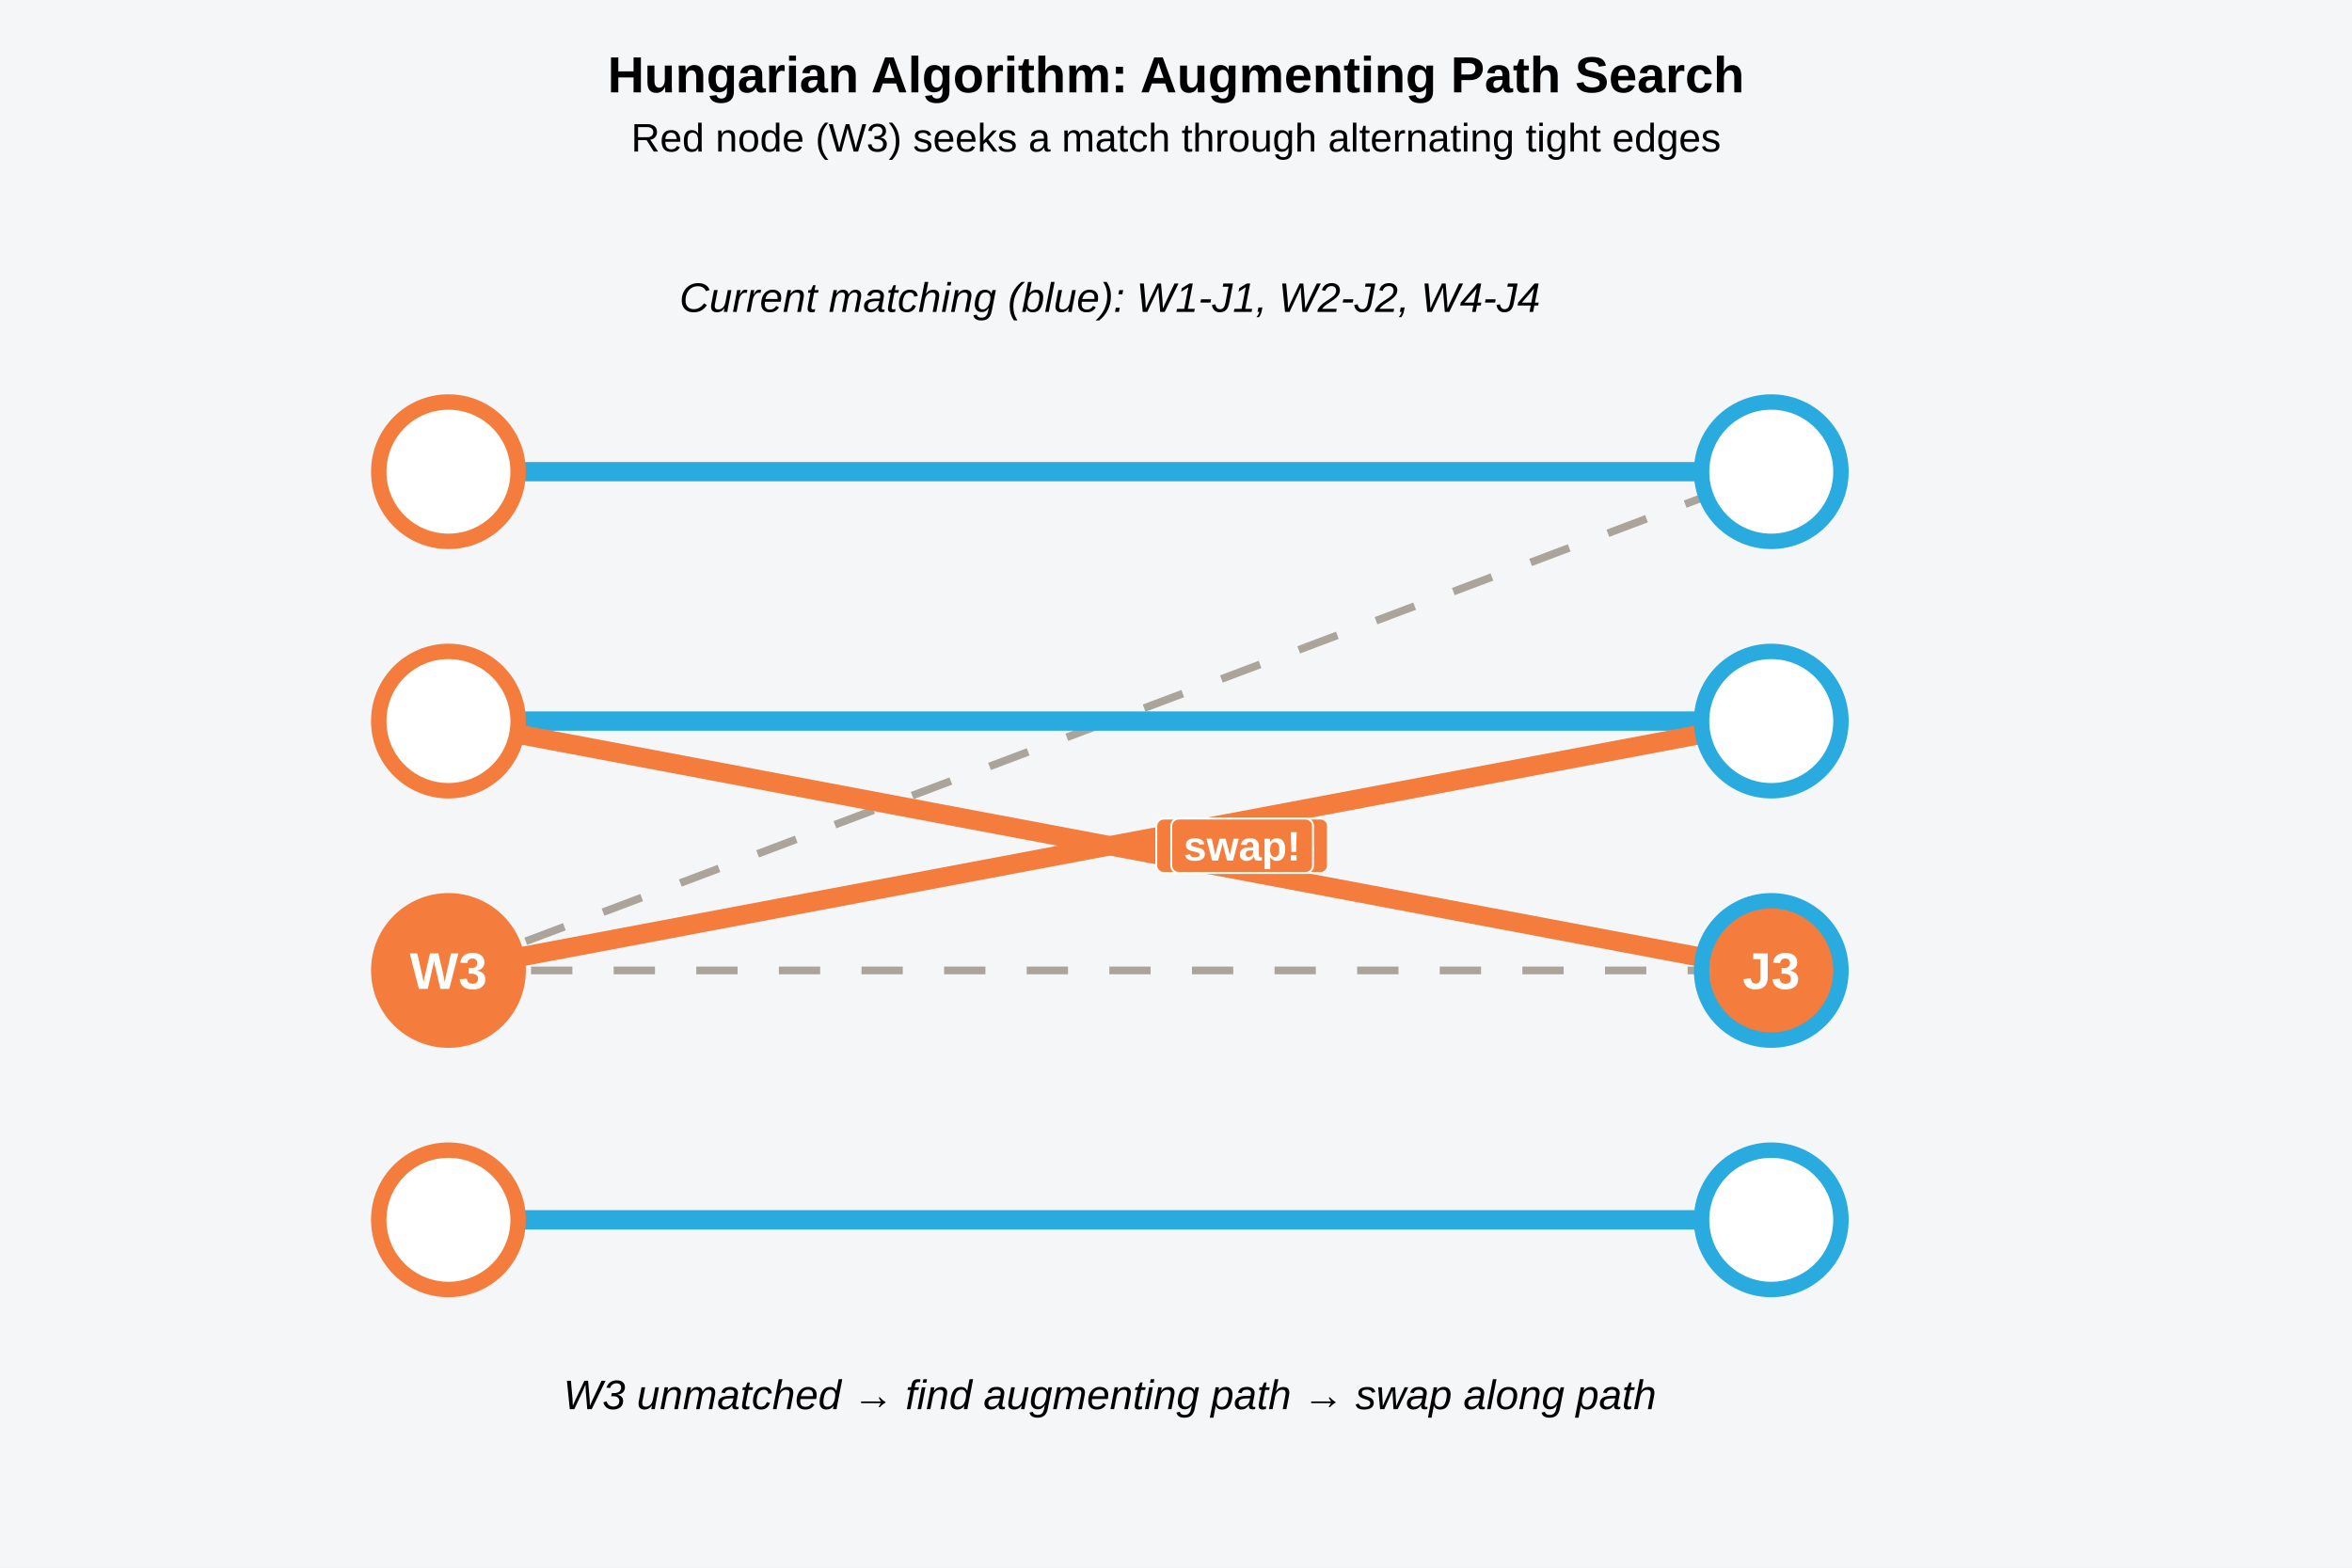
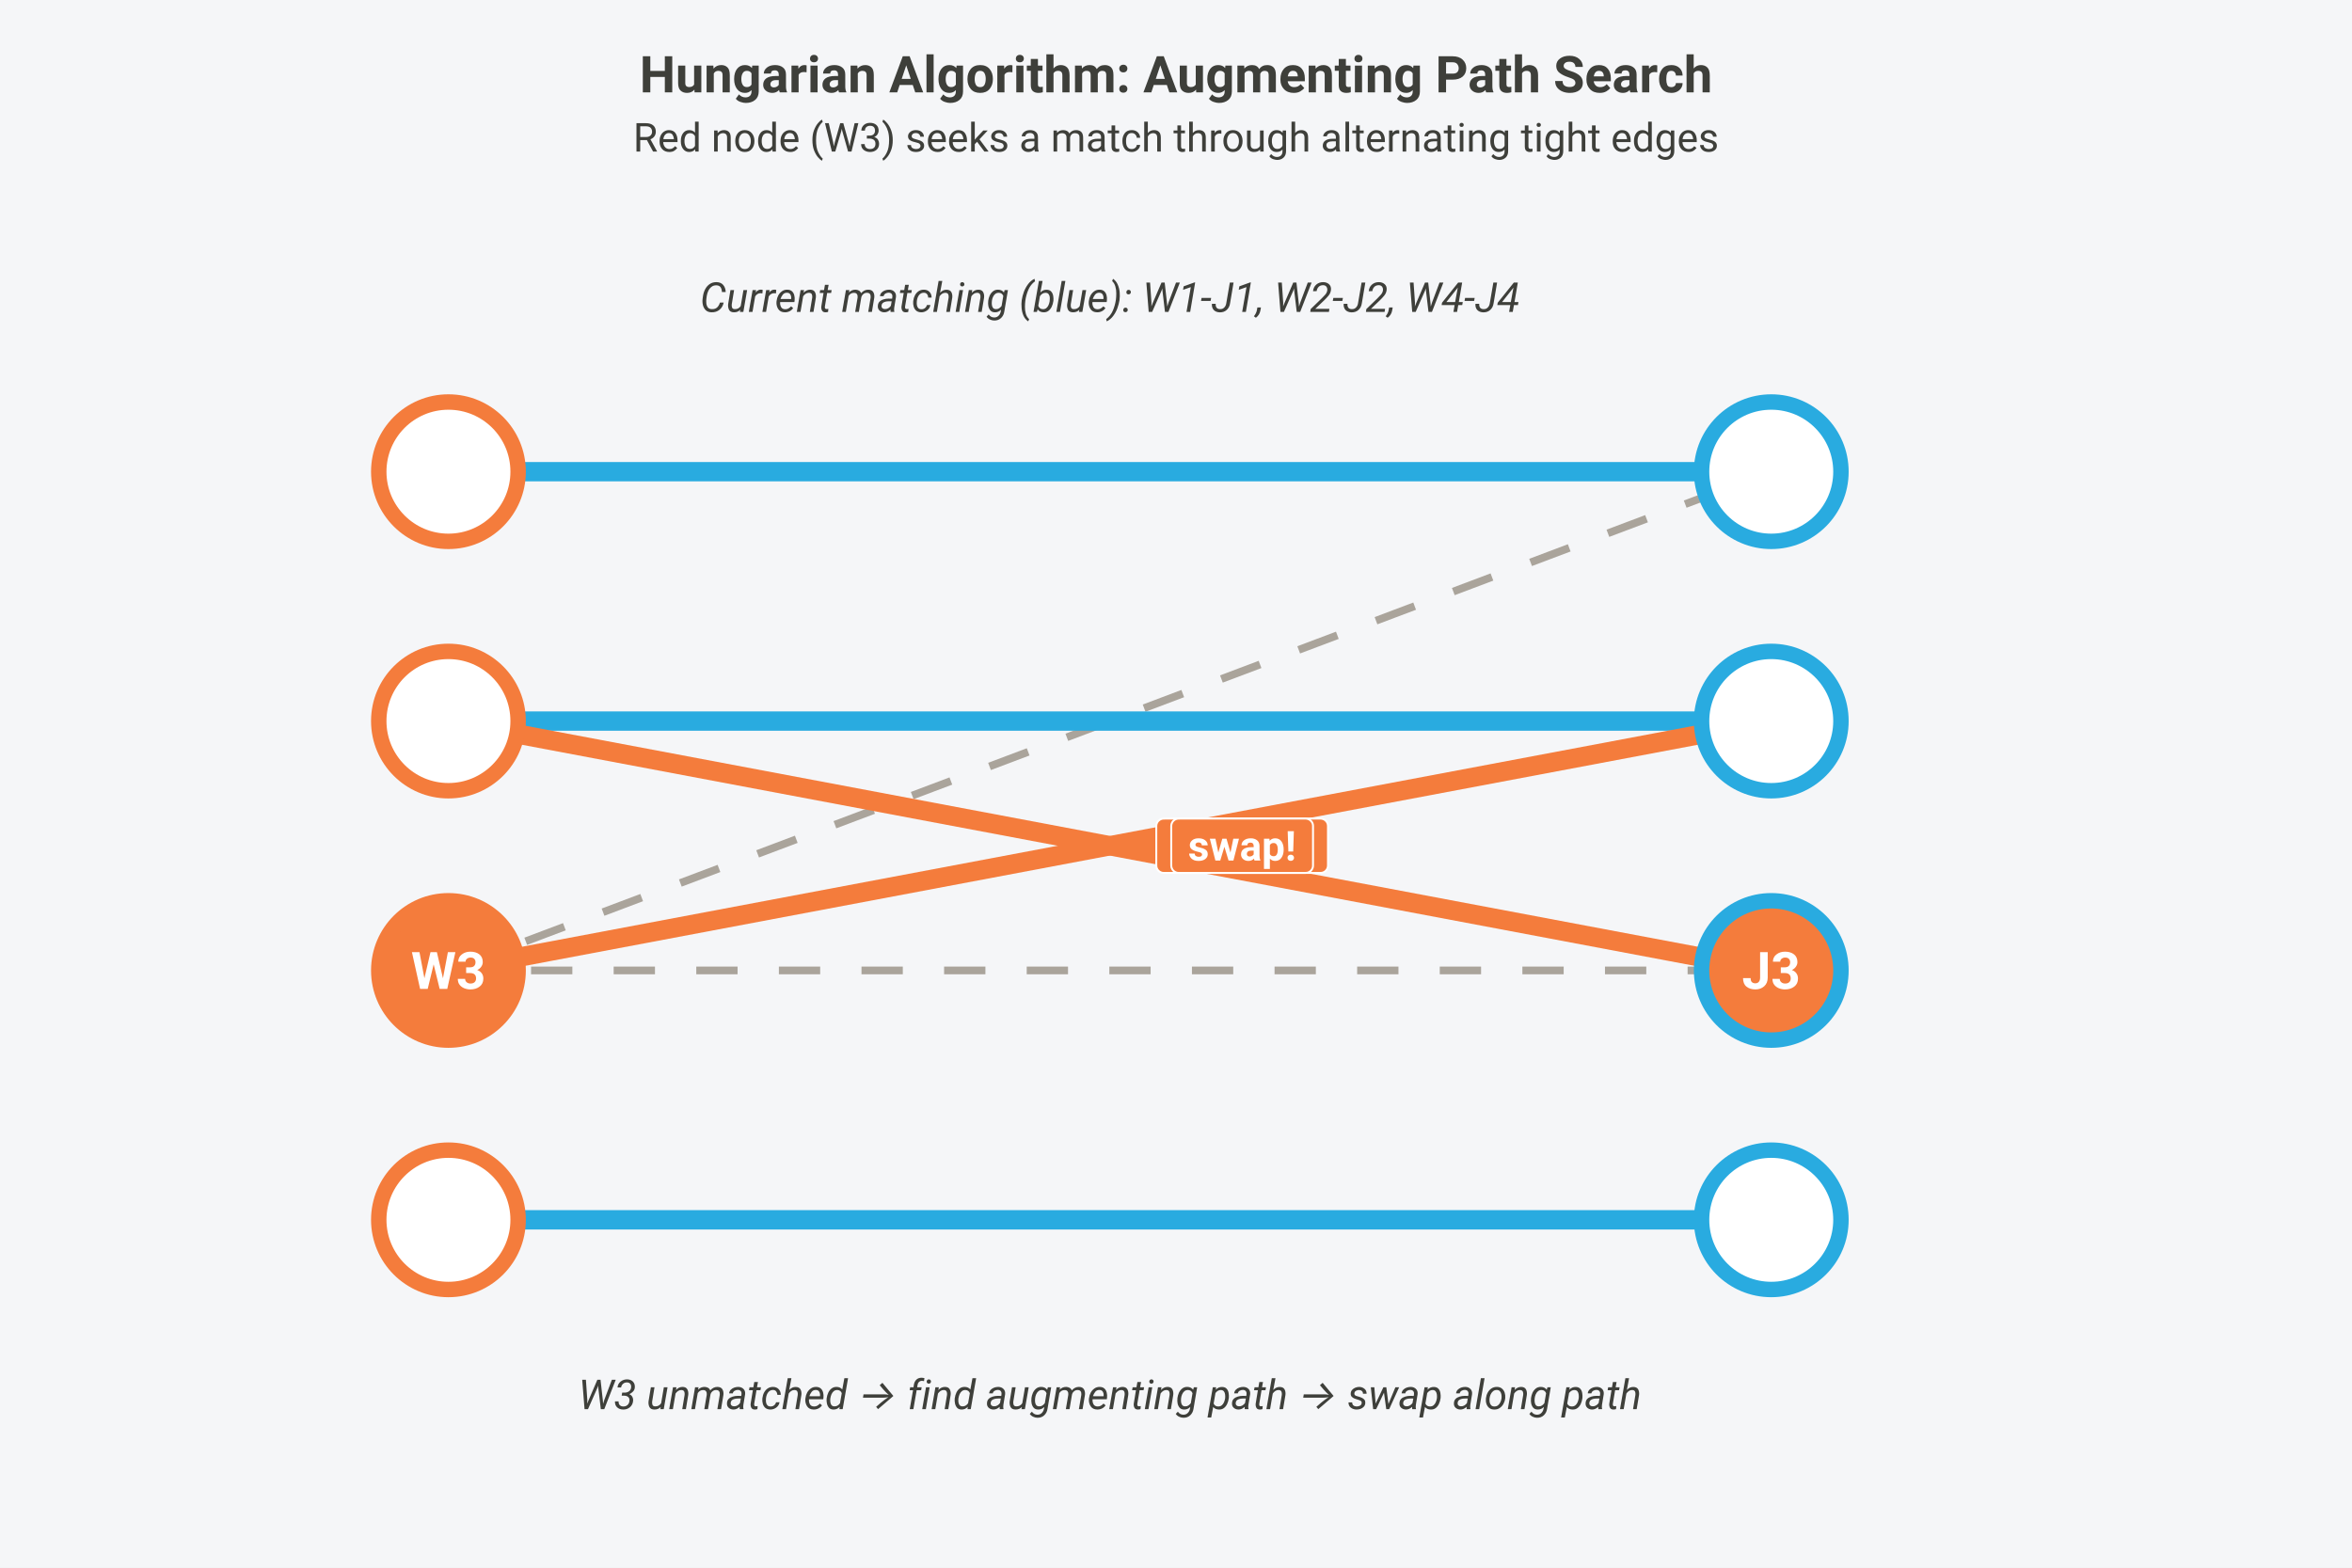
<svg xmlns="http://www.w3.org/2000/svg" width="648.00pt" height="432.00pt" viewBox="0 0 648.00 432.00">
  <g class="svglite">
    <defs>
      <style type="text/css">
-     .svglite line, .svglite polyline, .svglite polygon, .svglite path, .svglite rect, .svglite circle {
+     /* theme-aware-processed */
+     .svglite line, .svglite polyline, .svglite polygon, .svglite path, .svglite circle {
      fill: none;
-       stroke: #000000;
+       stroke: #3E3F3A;
+       stroke-linecap: round;
+       stroke-linejoin: round;
+       stroke-miterlimit: 10.00;
+     }
+     .svglite &gt; g &gt; rect {
+       fill: none;
+       stroke: #3E3F3A;
      stroke-linecap: round;
      stroke-linejoin: round;
      stroke-miterlimit: 10.00;
    }
    .svglite text {
      white-space: pre;
+       fill: #3E3F3A;
    }
    .svglite g.glyphgroup path {
      fill: inherit;
      stroke: none;
    }
  </style>
    </defs>
    <rect width="100%" height="100%" style="stroke: none; fill: #F5F6F8;" />
    <defs>
      <clipPath id="cpMC4wMHw2NDguMDB8MC4wMHw0MzIuMDA=">
        <rect x="0.00" y="0.00" width="648.00" height="432.00" />
      </clipPath>
    </defs>
    <g clip-path="url(#cpMC4wMHw2NDguMDB8MC4wMHw0MzIuMDA=)">
-       <rect x="0.00" y="-0" width="648.00" height="432.00" style="stroke-width: 0.00; stroke: none;" />
-     </g>
+       <rect x="0.00" y="-0" width="648.00" height="432.00" style="stroke-width: 0.00; stroke: none;" /> fill: #F5F6F8;' /&gt;
+ </g>
    <defs>
      <clipPath id="cpOS45Nnw2MzguMDR8NDQuMDh8NDIyLjA0">
        <rect x="9.96" y="44.08" width="628.07" height="377.95" />
      </clipPath>
    </defs>
    <g clip-path="url(#cpOS45Nnw2MzguMDR8NDQuMDh8NDIyLjA0)">
      <line x1="123.55" y1="267.42" x2="488.00" y2="267.42" style="stroke-width: 2.13; stroke: #AAA49B; stroke-dasharray: 11.38,11.38; stroke-linecap: butt;" />
      <line x1="123.55" y1="267.42" x2="488.00" y2="129.98" style="stroke-width: 2.13; stroke: #AAA49B; stroke-dasharray: 11.38,11.38; stroke-linecap: butt;" />
      <line x1="123.55" y1="129.98" x2="488.00" y2="129.98" style="stroke-width: 5.33; stroke: #29ABE0; stroke-linecap: butt;" />
      <line x1="123.55" y1="198.70" x2="488.00" y2="198.70" style="stroke-width: 5.33; stroke: #29ABE0; stroke-linecap: butt;" />
      <line x1="123.55" y1="336.14" x2="488.00" y2="336.14" style="stroke-width: 5.33; stroke: #29ABE0; stroke-linecap: butt;" />
      <line x1="123.55" y1="267.42" x2="488.00" y2="198.70" style="stroke-width: 5.33; stroke: #F47C3C; stroke-linecap: butt;" />
      <polygon points="483.70,202.40 488.00,198.70 482.65,196.83 " style="stroke-width: 5.33; stroke: #F47C3C; stroke-linecap: butt; fill: #F47C3C;" />
      <line x1="123.55" y1="198.70" x2="488.00" y2="267.42" style="stroke-width: 5.33; stroke: #F47C3C; stroke-linecap: butt;" />
      <polygon points="482.65,269.30 488.00,267.42 483.70,263.72 " style="stroke-width: 5.33; stroke: #F47C3C; stroke-linecap: butt; fill: #F47C3C;" />
      <polygon points="320.62,240.55 363.82,240.55 363.74,240.54 364.07,240.53 364.39,240.47 364.70,240.35 364.99,240.18 365.24,239.98 365.46,239.73 365.64,239.45 365.77,239.15 365.84,238.83 365.87,238.50 365.87,238.50 365.87,227.62 365.87,227.62 365.84,227.29 365.77,226.97 365.64,226.67 365.46,226.39 365.24,226.15 364.99,225.94 364.70,225.77 364.39,225.66 364.07,225.59 363.82,225.57 320.62,225.57 320.87,225.59 320.54,225.58 320.21,225.62 319.90,225.71 319.60,225.85 319.33,226.04 319.09,226.26 318.89,226.53 318.74,226.82 318.63,227.13 318.58,227.46 318.57,227.62 318.57,238.50 318.58,238.33 318.58,238.66 318.63,238.99 318.74,239.30 318.89,239.59 319.09,239.86 319.33,240.08 319.60,240.27 319.90,240.41 320.21,240.51 320.54,240.54 " style="stroke-width: 0.53; stroke: #FFFFFF; fill: #F47C3C;" />
-       <text x="342.22" y="237.13" text-anchor="middle" style="font-size: 11.38px; font-weight: bold;fill: #FFFFFF; font-family: &quot;Arial&quot;;" textLength="40.47px" lengthAdjust="spacingAndGlyphs">explore</text>
+       <text x="342.22" y="237.13" text-anchor="middle" style="font-size: 11.38px; font-weight: bold;fill: #FFFFFF; font-family: &quot;Roboto&quot;, -apple-system, BlinkMacSystemFont, &quot;Segoe UI&quot;, system-ui, sans-serif;" textLength="40.47px" lengthAdjust="spacingAndGlyphs">explore</text>
      <polygon points="324.74,240.55 359.71,240.55 359.62,240.54 359.95,240.53 360.28,240.47 360.58,240.35 360.87,240.18 361.12,239.98 361.34,239.73 361.52,239.45 361.65,239.15 361.73,238.83 361.75,238.50 361.75,238.50 361.75,227.62 361.75,227.62 361.73,227.29 361.65,226.97 361.52,226.67 361.34,226.39 361.12,226.15 360.87,225.94 360.58,225.77 360.28,225.66 359.95,225.59 359.71,225.57 324.74,225.57 324.99,225.59 324.66,225.58 324.33,225.62 324.01,225.71 323.72,225.85 323.44,226.04 323.21,226.26 323.01,226.53 322.86,226.82 322.75,227.13 322.70,227.46 322.69,227.62 322.69,238.50 322.70,238.33 322.70,238.66 322.75,238.99 322.86,239.30 323.01,239.59 323.21,239.86 323.44,240.08 323.72,240.27 324.01,240.41 324.33,240.51 324.66,240.54 " style="stroke-width: 0.53; stroke: #FFFFFF; fill: #F47C3C;" />
-       <text x="342.22" y="237.13" text-anchor="middle" style="font-size: 11.38px; font-weight: bold;fill: #FFFFFF; font-family: &quot;Arial&quot;;" textLength="32.23px" lengthAdjust="spacingAndGlyphs">swap!</text>
+       <text x="342.22" y="237.13" text-anchor="middle" style="font-size: 11.38px; font-weight: bold;fill: #FFFFFF; font-family: &quot;Roboto&quot;, -apple-system, BlinkMacSystemFont, &quot;Segoe UI&quot;, system-ui, sans-serif;" textLength="32.23px" lengthAdjust="spacingAndGlyphs">swap!</text>
      <circle cx="123.55" cy="129.98" r="19.20" style="stroke-width: 4.25; stroke: #F47C3C; fill: #FFFFFF;" />
      <circle cx="123.55" cy="198.70" r="19.20" style="stroke-width: 4.25; stroke: #F47C3C; fill: #FFFFFF;" />
      <circle cx="123.55" cy="267.42" r="19.20" style="stroke-width: 4.25; stroke: #F47C3C; fill: #F47C3C;" />
      <circle cx="123.55" cy="336.14" r="19.20" style="stroke-width: 4.25; stroke: #F47C3C; fill: #FFFFFF;" />
      <circle cx="488.00" cy="129.98" r="19.20" style="stroke-width: 4.25; stroke: #29ABE0; fill: #FFFFFF;" />
      <circle cx="488.00" cy="198.70" r="19.20" style="stroke-width: 4.25; stroke: #29ABE0; fill: #FFFFFF;" />
      <circle cx="488.00" cy="267.42" r="19.20" style="stroke-width: 4.25; stroke: #29ABE0; fill: #F47C3C;" />
      <circle cx="488.00" cy="336.14" r="19.20" style="stroke-width: 4.25; stroke: #29ABE0; fill: #FFFFFF;" />
-       <text x="123.55" y="135.07" text-anchor="middle" style="font-size: 14.23px; font-weight: bold;fill: #FFFFFF; font-family: &quot;Arial&quot;;" textLength="21.33px" lengthAdjust="spacingAndGlyphs">W1</text>
-       <text x="123.55" y="203.79" text-anchor="middle" style="font-size: 14.23px; font-weight: bold;fill: #FFFFFF; font-family: &quot;Arial&quot;;" textLength="21.33px" lengthAdjust="spacingAndGlyphs">W2</text>
-       <text x="123.55" y="272.51" text-anchor="middle" style="font-size: 14.23px; font-weight: bold;fill: #FFFFFF; font-family: &quot;Arial&quot;;" textLength="21.33px" lengthAdjust="spacingAndGlyphs">W3</text>
-       <text x="123.55" y="341.23" text-anchor="middle" style="font-size: 14.23px; font-weight: bold;fill: #FFFFFF; font-family: &quot;Arial&quot;;" textLength="21.33px" lengthAdjust="spacingAndGlyphs">W4</text>
-       <text x="488.00" y="135.07" text-anchor="middle" style="font-size: 14.23px; font-weight: bold;fill: #FFFFFF; font-family: &quot;Arial&quot;;" textLength="15.81px" lengthAdjust="spacingAndGlyphs">J1</text>
-       <text x="488.00" y="203.79" text-anchor="middle" style="font-size: 14.23px; font-weight: bold;fill: #FFFFFF; font-family: &quot;Arial&quot;;" textLength="15.81px" lengthAdjust="spacingAndGlyphs">J2</text>
-       <text x="488.00" y="272.51" text-anchor="middle" style="font-size: 14.23px; font-weight: bold;fill: #FFFFFF; font-family: &quot;Arial&quot;;" textLength="15.81px" lengthAdjust="spacingAndGlyphs">J3</text>
-       <text x="488.00" y="341.23" text-anchor="middle" style="font-size: 14.23px; font-weight: bold;fill: #FFFFFF; font-family: &quot;Arial&quot;;" textLength="15.81px" lengthAdjust="spacingAndGlyphs">J4</text>
-       <text x="305.78" y="85.95" text-anchor="middle" style="font-size: 11.38px; font-style: italic; font-family: &quot;Arial&quot;;" textLength="236.98px" lengthAdjust="spacingAndGlyphs">Current matching (blue): W1-J1, W2-J2, W4-J4</text>
-       <text x="305.78" y="388.31" text-anchor="middle" style="font-size: 11.38px; font-style: italic; font-family: &quot;Arial&quot;;" textLength="300.98px" lengthAdjust="spacingAndGlyphs">W3 unmatched → find augmenting path → swap along path</text>
+       <text x="123.55" y="135.07" text-anchor="middle" style="font-size: 14.23px; font-weight: bold;fill: #FFFFFF; font-family: &quot;Roboto&quot;, -apple-system, BlinkMacSystemFont, &quot;Segoe UI&quot;, system-ui, sans-serif;" textLength="21.33px" lengthAdjust="spacingAndGlyphs">W1</text>
+       <text x="123.55" y="203.79" text-anchor="middle" style="font-size: 14.23px; font-weight: bold;fill: #FFFFFF; font-family: &quot;Roboto&quot;, -apple-system, BlinkMacSystemFont, &quot;Segoe UI&quot;, system-ui, sans-serif;" textLength="21.33px" lengthAdjust="spacingAndGlyphs">W2</text>
+       <text x="123.55" y="272.51" text-anchor="middle" style="font-size: 14.23px; font-weight: bold;fill: #FFFFFF; font-family: &quot;Roboto&quot;, -apple-system, BlinkMacSystemFont, &quot;Segoe UI&quot;, system-ui, sans-serif;" textLength="21.33px" lengthAdjust="spacingAndGlyphs">W3</text>
+       <text x="123.55" y="341.23" text-anchor="middle" style="font-size: 14.23px; font-weight: bold;fill: #FFFFFF; font-family: &quot;Roboto&quot;, -apple-system, BlinkMacSystemFont, &quot;Segoe UI&quot;, system-ui, sans-serif;" textLength="21.33px" lengthAdjust="spacingAndGlyphs">W4</text>
+       <text x="488.00" y="135.07" text-anchor="middle" style="font-size: 14.23px; font-weight: bold;fill: #FFFFFF; font-family: &quot;Roboto&quot;, -apple-system, BlinkMacSystemFont, &quot;Segoe UI&quot;, system-ui, sans-serif;" textLength="15.81px" lengthAdjust="spacingAndGlyphs">J1</text>
+       <text x="488.00" y="203.79" text-anchor="middle" style="font-size: 14.23px; font-weight: bold;fill: #FFFFFF; font-family: &quot;Roboto&quot;, -apple-system, BlinkMacSystemFont, &quot;Segoe UI&quot;, system-ui, sans-serif;" textLength="15.81px" lengthAdjust="spacingAndGlyphs">J2</text>
+       <text x="488.00" y="272.51" text-anchor="middle" style="font-size: 14.23px; font-weight: bold;fill: #FFFFFF; font-family: &quot;Roboto&quot;, -apple-system, BlinkMacSystemFont, &quot;Segoe UI&quot;, system-ui, sans-serif;" textLength="15.81px" lengthAdjust="spacingAndGlyphs">J3</text>
+       <text x="488.00" y="341.23" text-anchor="middle" style="font-size: 14.23px; font-weight: bold;fill: #FFFFFF; font-family: &quot;Roboto&quot;, -apple-system, BlinkMacSystemFont, &quot;Segoe UI&quot;, system-ui, sans-serif;" textLength="15.81px" lengthAdjust="spacingAndGlyphs">J4</text>
+       <text x="305.78" y="85.95" text-anchor="middle" style="font-size: 11.38px; font-style: italic; font-family: &quot;Roboto&quot;, -apple-system, BlinkMacSystemFont, &quot;Segoe UI&quot;, system-ui, sans-serif;" textLength="236.98px" lengthAdjust="spacingAndGlyphs">Current matching (blue): W1-J1, W2-J2, W4-J4</text>
+       <text x="305.78" y="388.31" text-anchor="middle" style="font-size: 11.38px; font-style: italic; font-family: &quot;Roboto&quot;, -apple-system, BlinkMacSystemFont, &quot;Segoe UI&quot;, system-ui, sans-serif;" textLength="300.98px" lengthAdjust="spacingAndGlyphs">W3 unmatched → find augmenting path → swap along path</text>
    </g>
    <g clip-path="url(#cpMC4wMHw2NDguMDB8MC4wMHw0MzIuMDA=)">
-       <text x="324.00" y="41.77" text-anchor="middle" style="font-size: 11.00px; font-family: &quot;Arial&quot;;" textLength="300.47px" lengthAdjust="spacingAndGlyphs">Red node (W3) seeks a match through alternating tight edges</text>
-       <text x="324.00" y="25.46" text-anchor="middle" style="font-size: 14.00px; font-weight: bold; font-family: &quot;Arial&quot;;" textLength="313.12px" lengthAdjust="spacingAndGlyphs">Hungarian Algorithm: Augmenting Path Search</text>
+       <text x="324.00" y="41.77" text-anchor="middle" style="font-size: 11.00px; font-family: &quot;Roboto&quot;, -apple-system, BlinkMacSystemFont, &quot;Segoe UI&quot;, system-ui, sans-serif;" textLength="300.47px" lengthAdjust="spacingAndGlyphs">Red node (W3) seeks a match through alternating tight edges</text>
+       <text x="324.00" y="25.46" text-anchor="middle" style="font-size: 14.00px; font-weight: bold; font-family: &quot;Roboto&quot;, -apple-system, BlinkMacSystemFont, &quot;Segoe UI&quot;, system-ui, sans-serif;" textLength="313.12px" lengthAdjust="spacingAndGlyphs">Hungarian Algorithm: Augmenting Path Search</text>
    </g>
  </g>
</svg>
